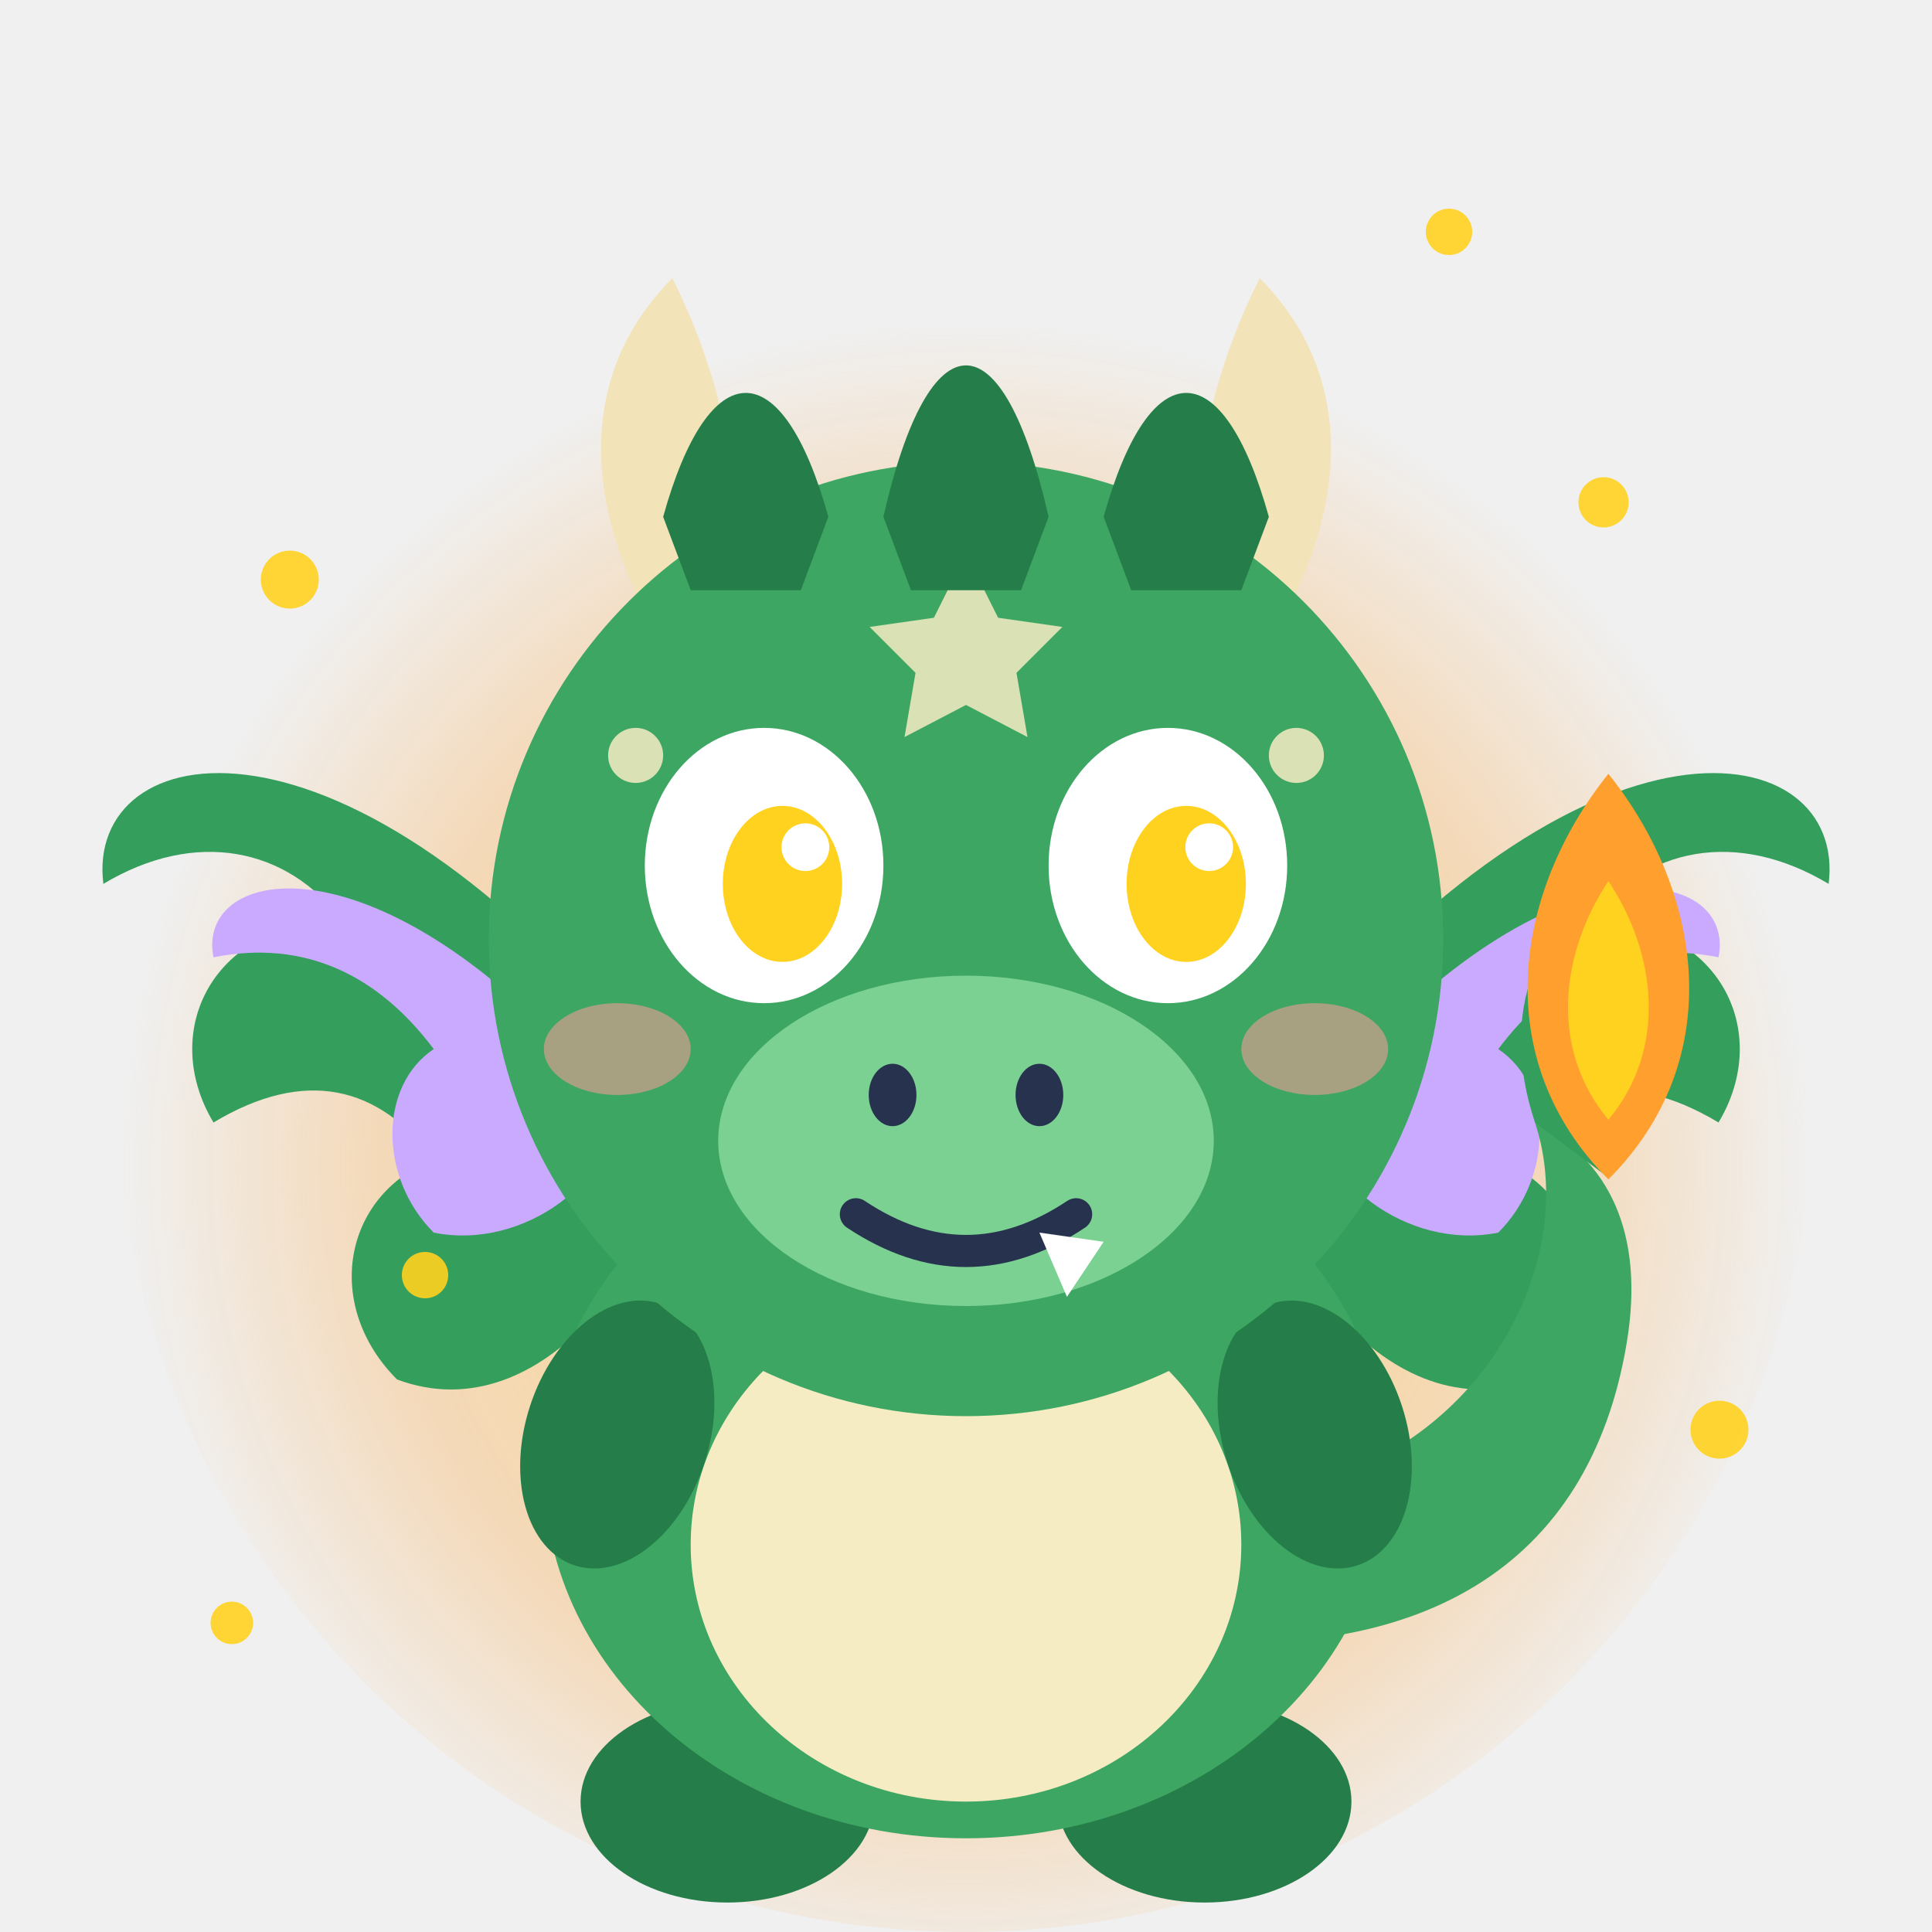
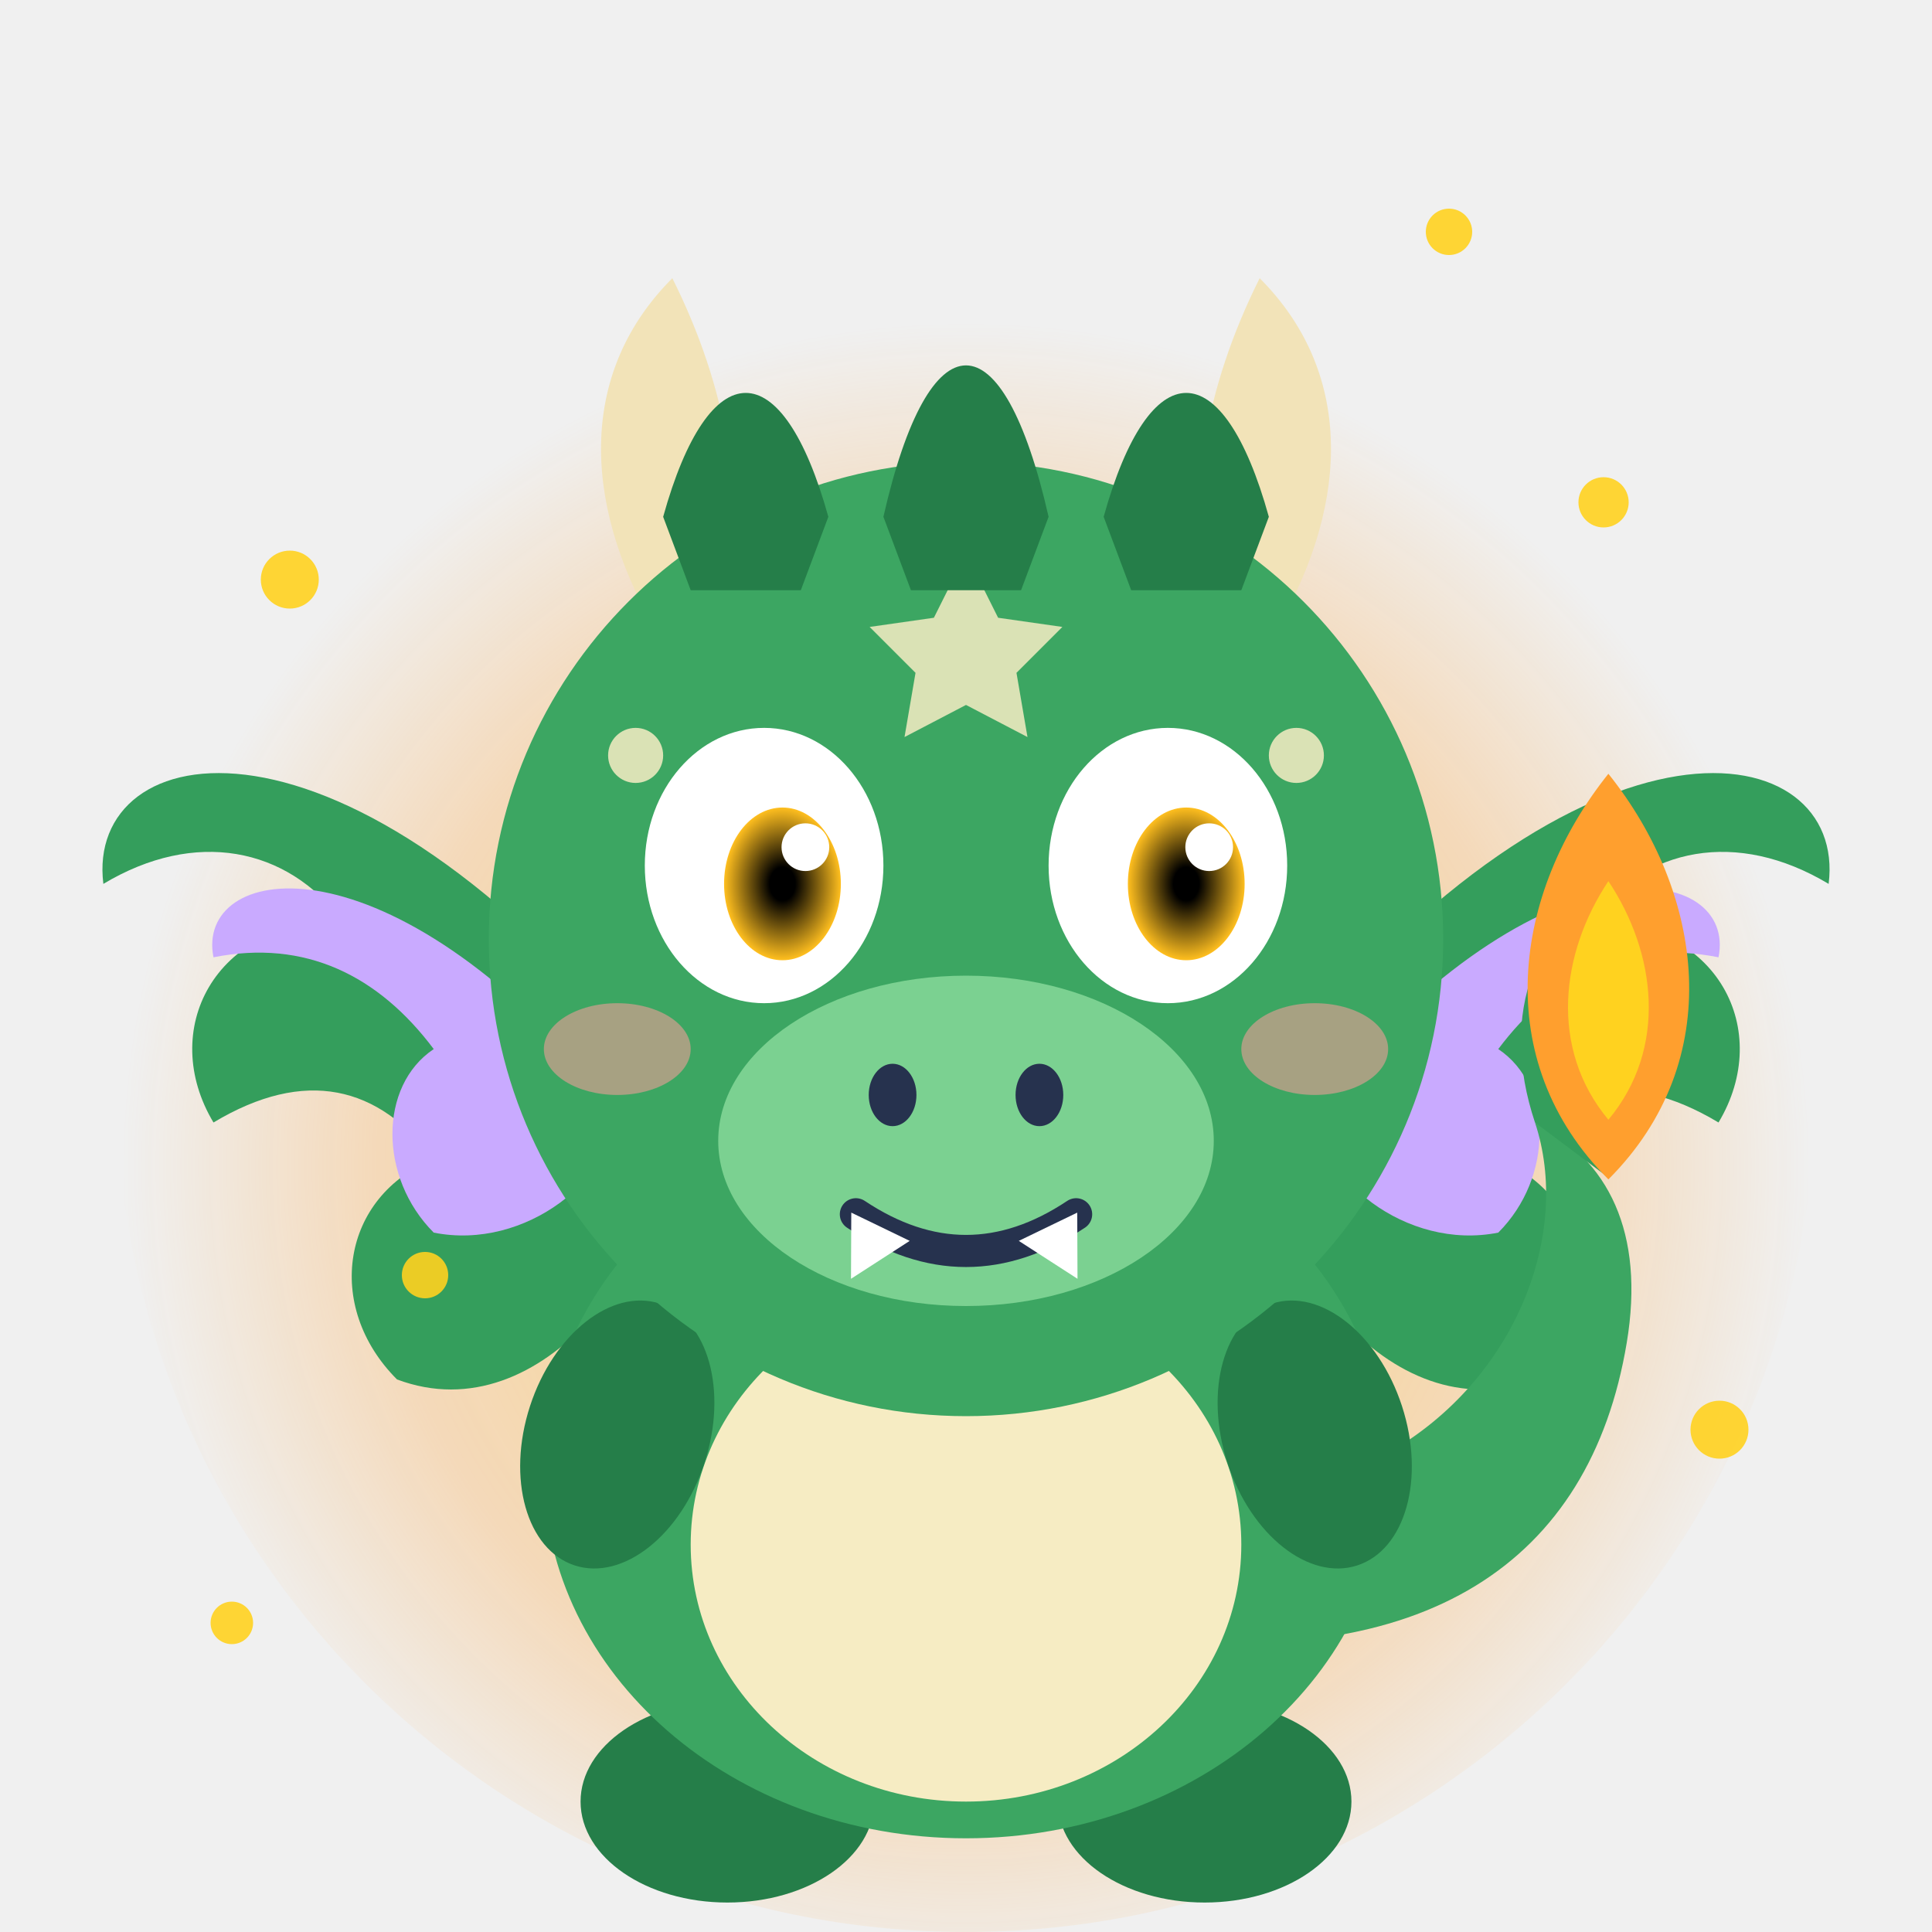
- <svg xmlns="http://www.w3.org/2000/svg" viewBox="0 0 200 200" width="200" height="200">
-   <defs>
+ <svg xmlns="http://www.w3.org/2000/svg" xmlns:xlink="http://www.w3.org/1999/xlink" viewBox="0 0 200 200" width="200" height="200" version="1.1" id="svg656">
+   <defs id="defs575">
    <radialGradient id="auraGrad" cx="50%" cy="55%" r="50%">
-       <stop offset="0%" stop-color="#ffd21f" stop-opacity="0.55" />
-       <stop offset="70%" stop-color="#ff9f2e" stop-opacity="0.28" />
-       <stop offset="100%" stop-color="#ff9f2e" stop-opacity="0" />
+       <stop offset="0%" stop-color="#ffd21f" stop-opacity="0.55" id="stop568" />
+       <stop offset="70%" stop-color="#ff9f2e" stop-opacity="0.28" id="stop570" />
+       <stop offset="100%" stop-color="#ff9f2e" stop-opacity="0" id="stop572" />
    </radialGradient>
+     <radialGradient xlink:href="#linearGradient2121" id="radialGradient2123" cx="80" cy="86" fx="80" fy="86" r="6.5" gradientTransform="matrix(0.9789474,0,0,1.280162,1.68422,-24.09392)" gradientUnits="userSpaceOnUse" />
+     <linearGradient id="linearGradient2121">
+       <stop style="stop-color:#000000;stop-opacity:1;" offset="0.218" id="stop2117" />
+       <stop style="stop-color:#ffbf1f;stop-opacity:1;" offset="1" id="stop2119" />
+     </linearGradient>
+     <radialGradient xlink:href="#linearGradient2121" id="radialGradient2123-8" cx="80" cy="86" fx="80" fy="86" r="6.5" gradientTransform="matrix(0.9789474,0,0,1.280162,45.68422,-24.09392)" gradientUnits="userSpaceOnUse" />
  </defs>
  <circle id="aura" cx="100" cy="112" r="88" fill="url(#auraGrad)" />
  <g id="dragon" transform="translate(100,196) scale(0.95) translate(-100,-196)">
    <g id="wingL" transform="translate(100,0) scale(-1,1) translate(-100,0)">
-       <path d="M134,106 C168,64 196,70 194,86 C184,80 174,82 168,90 C182,90 188,102 182,112 C172,106 164,108 158,116 C168,120 170,132 162,140 C146,146 132,126 132,112 Z" fill="#349e5c" />
-       <path d="M140,108 C164,80 184,84 182,94 C172,92 164,96 158,104 C164,108 164,118 158,124 C148,126 138,118 138,110 Z" fill="#c9aaff" />
+       <path d="M134,106 C168,64 196,70 194,86 C184,80 174,82 168,90 C182,90 188,102 182,112 C172,106 164,108 158,116 C168,120 170,132 162,140 C146,146 132,126 132,112 Z" fill="#349e5c" id="path578" />
+       <path d="M140,108 C164,80 184,84 182,94 C172,92 164,96 158,104 C164,108 164,118 158,124 C148,126 138,118 138,110 Z" fill="#c9aaff" id="path580" />
    </g>
    <g id="wingR" transform="translate(100,0) scale(1,1) translate(-100,0)">
-       <path d="M134,106 C168,64 196,70 194,86 C184,80 174,82 168,90 C182,90 188,102 182,112 C172,106 164,108 158,116 C168,120 170,132 162,140 C146,146 132,126 132,112 Z" fill="#349e5c" />
-       <path d="M140,108 C164,80 184,84 182,94 C172,92 164,96 158,104 C164,108 164,118 158,124 C148,126 138,118 138,110 Z" fill="#c9aaff" />
+       <path d="M134,106 C168,64 196,70 194,86 C184,80 174,82 168,90 C182,90 188,102 182,112 C172,106 164,108 158,116 C168,120 170,132 162,140 C146,146 132,126 132,112 Z" fill="#349e5c" id="path583" />
+       <path d="M140,108 C164,80 184,84 182,94 C172,92 164,96 158,104 C164,108 164,118 158,124 C148,126 138,118 138,110 Z" fill="#c9aaff" id="path585" />
    </g>
    <path id="tail" d="M118,168 C150,172 168,160 172,136 C174,124 170,116 162,112 C166,124 160,140 146,148 C136,154 124,156 116,154 Z" fill="#3ca662" />
    <path id="tailFin" d="M162,112 C158,100 162,90 172,84 C170,94 174,98 182,98 C174,104 170,110 170,118 Z" fill="#349e5c" />
    <g id="tailFlame" transform="translate(170,100) scale(1.3)">
-       <path d="M0,14 C-10,4 -8,-10 0,-20 C8,-10 10,4 0,14 Z" fill="#ff9f2e" />
-       <path d="M0,9 C-5,3 -4,-5 0,-11 C4,-5 5,3 0,9 Z" fill="#ffd21f" />
+       <path d="M0,14 C-10,4 -8,-10 0,-20 C8,-10 10,4 0,14 Z" fill="#ff9f2e" id="path590" />
+       <path d="M0,9 C-5,3 -4,-5 0,-11 C4,-5 5,3 0,9 Z" fill="#ffd21f" id="path592" />
    </g>
    <ellipse id="footL" cx="74" cy="186" rx="16" ry="11" fill="#257e49" />
    <ellipse id="footR" cx="126" cy="186" rx="16" ry="11" fill="#257e49" />
    <ellipse id="body" cx="100" cy="150" rx="46" ry="40" fill="#3ca662" />
    <ellipse id="belly" cx="100" cy="158" rx="30" ry="28" fill="#f6ecc3" />
    <ellipse id="armL" cx="62" cy="146" rx="10" ry="15" transform="rotate(18 62 146)" fill="#257e49" />
    <ellipse id="armR" cx="138" cy="146" rx="10" ry="15" transform="rotate(-18 138 146)" fill="#257e49" />
    <g id="horns" transform="translate(100,60) scale(1.0) translate(-100,-60)">
-       <path d="M66,58 C58,44 58,30 68,20 C74,32 76,44 74,56 Z" fill="#f2e3b8" />
-       <path d="M134,58 C142,44 142,30 132,20 C126,32 124,44 126,56 Z" fill="#f2e3b8" />
+       <path d="M66,58 C58,44 58,30 68,20 C74,32 76,44 74,56 Z" fill="#f2e3b8" id="path601" />
+       <path d="M134,58 C142,44 142,30 132,20 C126,32 124,44 126,56 Z" fill="#f2e3b8" id="path603" />
    </g>
    <circle id="head" cx="100" cy="92" r="52" fill="#3ca662" />
    <g id="marks" fill="#f6ecc3" opacity="0.85">
-       <path d="M100,50 l3.5,7 7,1 -5,5 1.2,7 -6.7,-3.5 -6.7,3.5 1.2,-7 -5,-5 7,-1 Z" />
-       <circle cx="64" cy="72" r="3" />
-       <circle cx="136" cy="72" r="3" />
+       <path d="M100,50 l3.5,7 7,1 -5,5 1.2,7 -6.7,-3.5 -6.7,3.5 1.2,-7 -5,-5 7,-1 Z" id="path607" />
+       <circle cx="64" cy="72" r="3" id="circle609" />
+       <circle cx="136" cy="72" r="3" id="circle611" />
    </g>
    <ellipse id="muzzle" cx="100" cy="114" rx="27" ry="18" fill="#7bd191" />
    <ellipse id="nostrilL" cx="92" cy="109" rx="2.6" ry="3.4" fill="#26324e" />
    <ellipse id="nostrilR" cx="108" cy="109" rx="2.6" ry="3.4" fill="#26324e" />
    <path id="mouth" d="M88,122 Q100,130 112,122" fill="none" stroke="#26324e" stroke-width="3.5" stroke-linecap="round" />
-     <path id="fang" d="M108,124 l3,7 4,-6 Z" fill="#ffffff" />
+     <path id="fang" d="m 105.753,124.9 6.398,4.132 -0.032,-7.211 z" fill="#ffffff" />
    <g id="eyeL">
-       <ellipse cx="78" cy="84" rx="13" ry="15" fill="#ffffff" />
-       <ellipse cx="80" cy="86" rx="6.5" ry="8.5" fill="#ffd21f" />
-       <circle cx="82.5" cy="82" r="2.6" fill="#ffffff" />
+       <ellipse cx="78" cy="84" rx="13" ry="15" fill="#ffffff" id="ellipse619" />
+       <ellipse cx="80" cy="86" rx="6.363" ry="8.321" fill="#ffd21f" id="ellipse423" style="fill:url(#radialGradient2123);fill-opacity:1;stroke-width:0.979" />
+       <circle cx="82.5" cy="82" r="2.6" fill="#ffffff" id="circle623" />
    </g>
    <g id="eyeR">
-       <ellipse cx="122" cy="84" rx="13" ry="15" fill="#ffffff" />
-       <ellipse cx="124" cy="86" rx="6.5" ry="8.5" fill="#ffd21f" />
-       <circle cx="126.5" cy="82" r="2.6" fill="#ffffff" />
+       <ellipse cx="122" cy="84" rx="13" ry="15" fill="#ffffff" id="ellipse626" />
+       <ellipse cx="124" cy="86" rx="6.363" ry="8.321" fill="#ffd21f" id="ellipse423-5" style="fill:url(#radialGradient2123-8);fill-opacity:1;stroke-width:0.979" />
+       <circle cx="126.5" cy="82" r="2.6" fill="#ffffff" id="circle630" />
    </g>
    <ellipse id="cheekL" cx="62" cy="104" rx="8" ry="5" fill="#ff9c9c" opacity="0.55" />
    <ellipse id="cheekR" cx="138" cy="104" rx="8" ry="5" fill="#ff9c9c" opacity="0.55" />
    <g id="spikes">
-       <path d="M67,46 C72,28 80,28 85,46 L82,54 L70,54 Z" fill="#257e49" />
-       <path d="M91,46 C96,24 104,24 109,46 L106,54 L94,54 Z" fill="#257e49" />
-       <path d="M115,46 C120,28 128,28 133,46 L130,54 L118,54 Z" fill="#257e49" />
+       <path d="M67,46 C72,28 80,28 85,46 L82,54 L70,54 Z" fill="#257e49" id="path635" />
+       <path d="M91,46 C96,24 104,24 109,46 L106,54 L94,54 Z" fill="#257e49" id="path637" />
+       <path d="M115,46 C120,28 128,28 133,46 L130,54 L118,54 Z" fill="#257e49" id="path639" />
    </g>
+     <path id="path2316" d="m 93.866,124.9 -6.398,4.132 0.032,-7.211 z" fill="#ffffff" />
  </g>
  <g id="embers">
-     <circle cx="30" cy="60" r="3" fill="#ffd21f" opacity="0.9" />
-     <circle cx="44" cy="132" r="2.4" fill="#ffd21f" opacity="0.9" />
-     <circle cx="166" cy="52" r="2.6" fill="#ffd21f" opacity="0.9" />
-     <circle cx="178" cy="148" r="3" fill="#ffd21f" opacity="0.9" />
-     <circle cx="24" cy="168" r="2.2" fill="#ffd21f" opacity="0.9" />
-     <circle cx="150" cy="24" r="2.4" fill="#ffd21f" opacity="0.9" />
+     <circle cx="30" cy="60" r="3" fill="#ffd21f" opacity="0.9" id="circle643" />
+     <circle cx="44" cy="132" r="2.4" fill="#ffd21f" opacity="0.9" id="circle645" />
+     <circle cx="166" cy="52" r="2.6" fill="#ffd21f" opacity="0.9" id="circle647" />
+     <circle cx="178" cy="148" r="3" fill="#ffd21f" opacity="0.9" id="circle649" />
+     <circle cx="24" cy="168" r="2.2" fill="#ffd21f" opacity="0.9" id="circle651" />
+     <circle cx="150" cy="24" r="2.4" fill="#ffd21f" opacity="0.9" id="circle653" />
  </g>
</svg>
